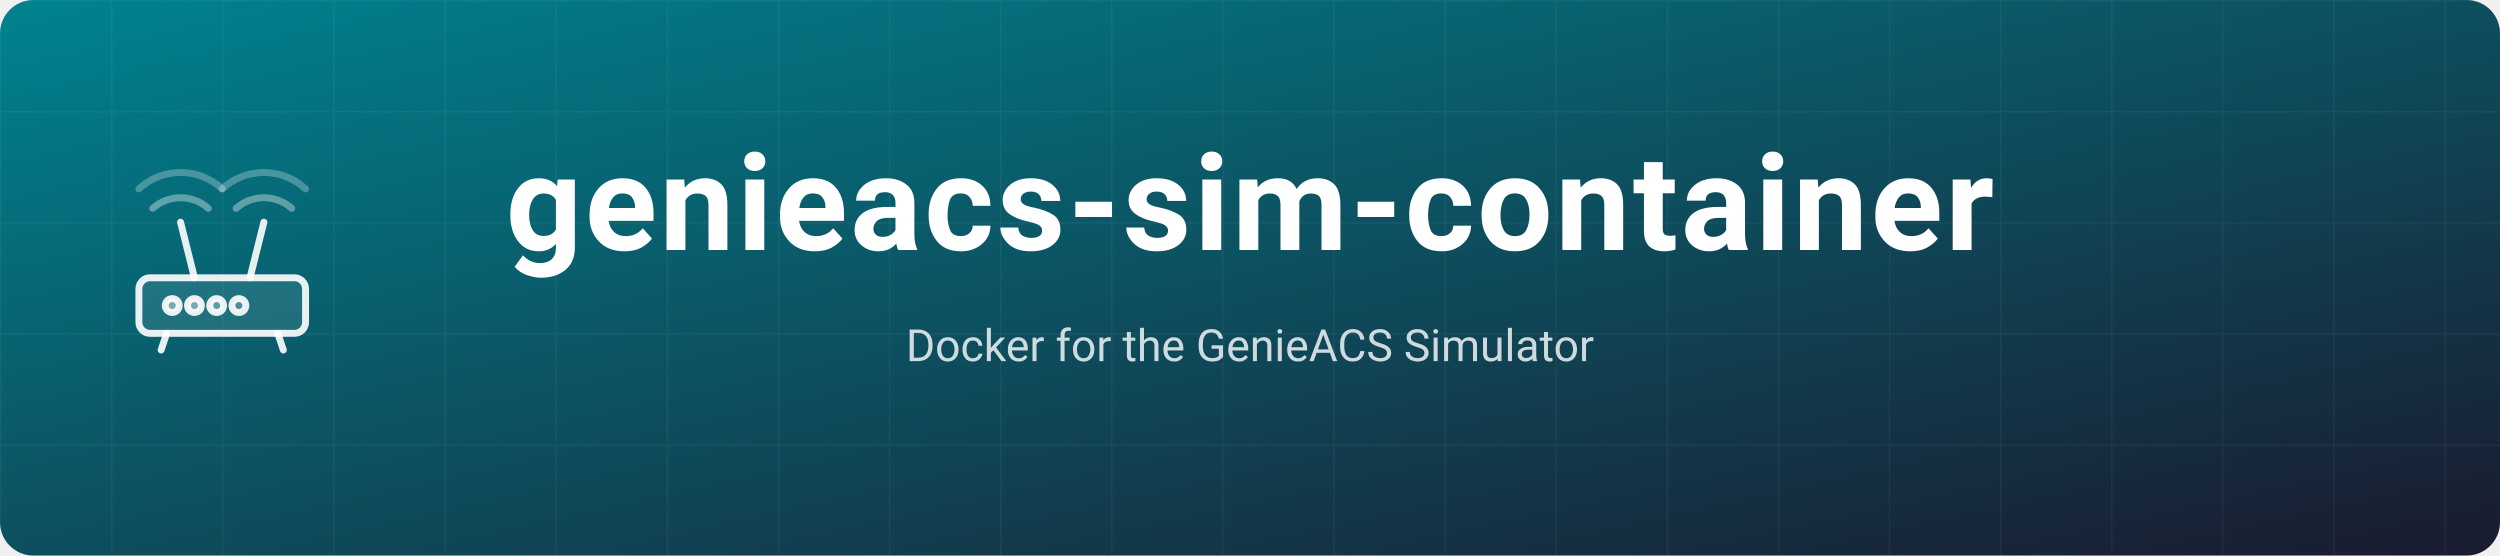
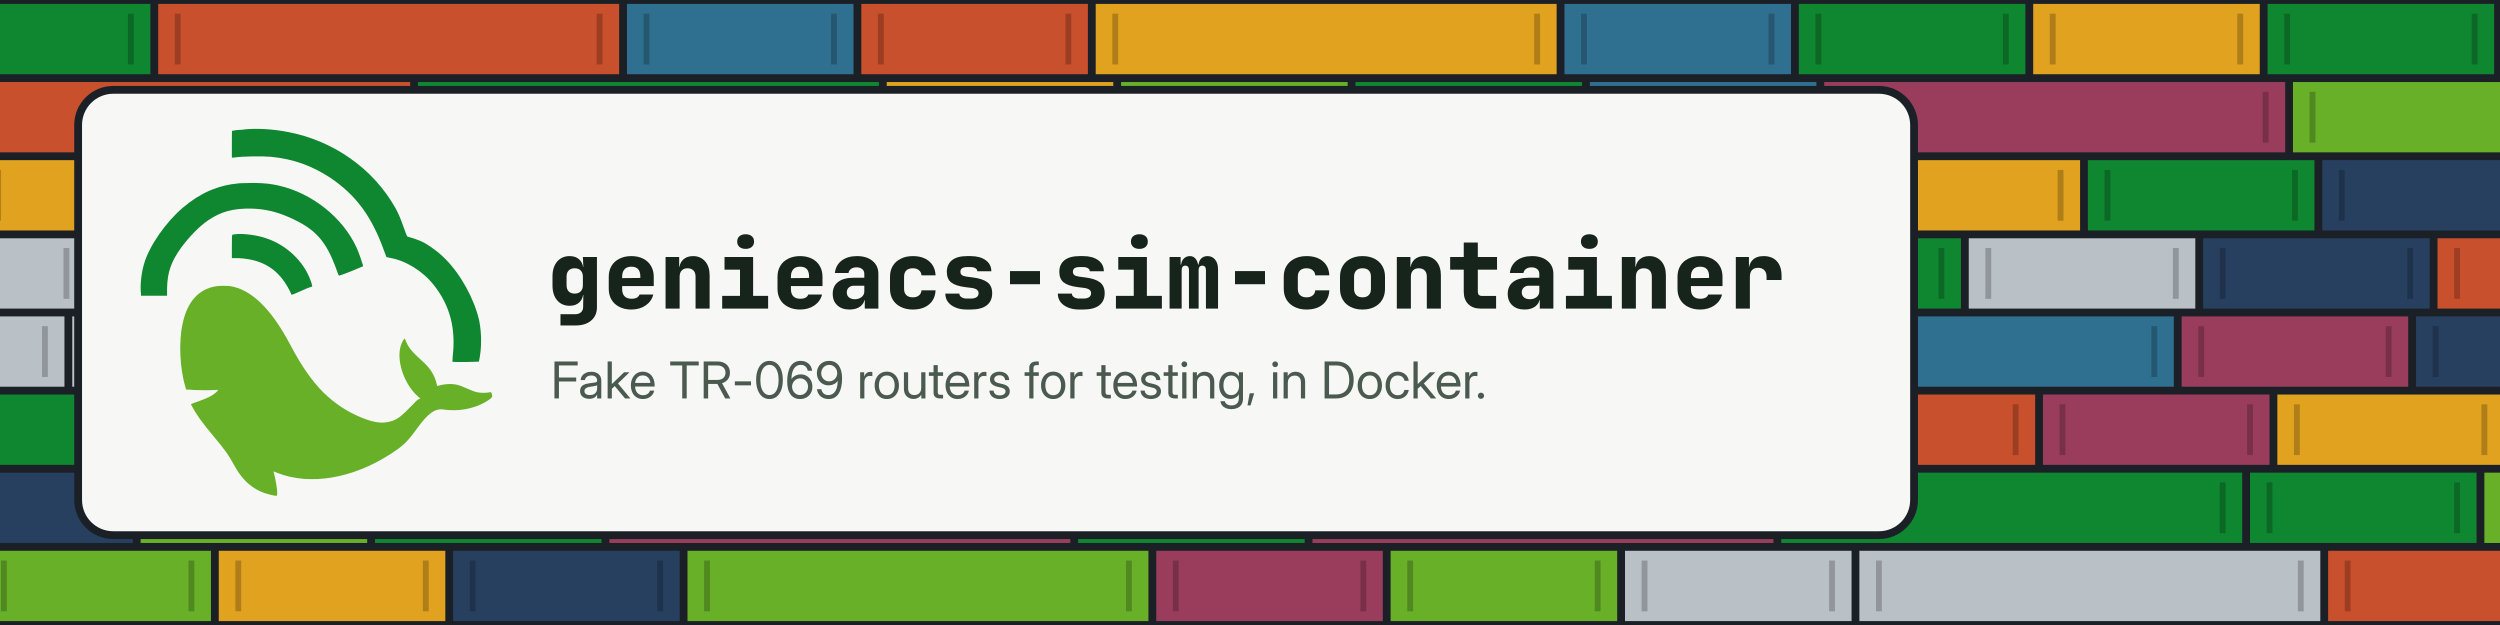
- <svg xmlns="http://www.w3.org/2000/svg" width="900" height="200" viewBox="0 0 900 200">
+ <svg xmlns="http://www.w3.org/2000/svg" viewBox="0 0 1280 320" width="1280" height="320" role="img" aria-label="genieacs-sim-container">
  <defs>
-     <linearGradient id="bg" x1="0%" y1="0%" x2="100%" y2="100%">
-       <stop offset="0%" style="stop-color:#00838F" />
-       <stop offset="100%" style="stop-color:#1A1A2E" />
-     </linearGradient>
-     <pattern id="grid" width="40" height="40" patternUnits="userSpaceOnUse">
-       <path d="M 40 0 L 0 0 0 40" fill="none" stroke="rgba(255,255,255,0.05)" stroke-width="1" />
-     </pattern>
+     <path id="m800g" d="M145 -180V-60H300Q342 -60 364 -39Q387 -18 387 19V40L389 145H354L389 180Q389 109 350 70Q311 30 243 30Q160 30 110 88Q60 146 60 245V345Q60 443 110 502Q160 560 243 560Q311 560 350 520Q389 481 389 410L354 445H389L384 550H534V14Q534 -76 472 -128Q411 -180 305 -180ZM297 160Q338 160 361 184Q384 207 384 250V340Q384 383 361 406Q338 430 297 430Q255 430 232 406Q210 383 210 340V250Q210 207 232 184Q255 160 297 160Z" />
+     <path id="m800e" d="M301 -10Q228 -10 174 18Q119 45 90 94Q60 144 60 210V340Q60 406 90 456Q119 505 174 532Q228 560 301 560Q374 560 428 532Q481 505 510 456Q540 406 540 340V240H203V210Q203 158 228 132Q253 105 303 105Q338 105 360 117Q381 129 388 150H535Q517 78 454 34Q390 -10 301 -10ZM397 317V342Q397 393 374 420Q350 447 301 447Q252 447 228 419Q203 391 203 340V325L407 327Z" />
+     <path id="m800n" d="M66 0V550H211V445H255L211 410Q211 480 251 520Q291 560 359 560Q439 560 488 504Q536 448 536 355V0H386V340Q386 383 364 406Q341 430 300 430Q260 430 238 406Q216 383 216 340V0Z" />
+     <path id="m800i" d="M70 0V136H260V415H95V550H400V136H560V0ZM320 637Q279 637 254 658Q230 679 230 715Q230 751 254 772Q279 793 320 793Q361 793 386 772Q410 751 410 715Q410 679 386 658Q361 637 320 637Z" />
+     <path id="m800a" d="M229 -10Q146 -10 98 35Q49 80 49 157Q49 240 106 284Q164 329 272 329H386V370Q386 402 364 421Q341 440 303 440Q268 440 245 424Q222 408 217 380H72Q81 463 144 512Q208 560 308 560Q413 560 474 508Q536 457 536 370V0H391V90H367L392 125Q392 63 347 26Q303 -10 229 -10ZM285 100Q329 100 358 124Q386 147 386 185V244H275Q241 244 220 224Q199 205 199 173Q199 139 222 120Q245 100 285 100Z" />
+     <path id="m800c" d="M303 -10Q230 -10 175 18Q120 45 90 94Q60 144 60 210V340Q60 407 90 456Q120 505 175 532Q230 560 303 560Q412 560 477 505Q542 450 546 355H396Q393 390 368 410Q344 430 303 430Q258 430 234 407Q210 384 210 340V210Q210 167 234 144Q258 120 303 120Q344 120 368 140Q393 159 396 195H546Q542 100 477 45Q412 -10 303 -10Z" />
+     <path id="m800s" d="M277 -10Q209 -10 158 12Q107 33 78 71Q50 109 50 160H200Q200 136 222 122Q243 107 277 107H321Q362 107 384 122Q405 137 405 164Q405 189 386 202Q367 216 327 221L263 229Q160 242 113 279Q66 316 66 392Q66 472 121 516Q176 560 282 560H320Q421 560 481 516Q541 472 541 398H391Q391 418 372 430Q352 443 320 443H282Q245 443 228 430Q211 418 211 393Q211 370 226 358Q242 346 276 341L345 332Q449 319 500 280Q550 241 550 164Q550 80 492 35Q434 -10 321 -10Z" />
+     <path id="m800hyphen" d="M140 260V400H460V260Z" />
+     <path id="m800m" d="M42 0V550H160V470H184L165 456Q165 503 192 532Q219 560 259 560Q302 560 326 523Q350 486 350 425L332 470H360L351 456Q351 503 377 532Q403 560 447 560Q497 560 528 522Q559 485 559 420V0H430V410Q430 433 420 446Q410 458 391 458Q372 458 362 446Q352 433 352 410V0H249V410Q249 433 239 446Q229 458 210 458Q191 458 181 446Q171 433 171 410V0Z" />
+     <path id="m800o" d="M300 -10Q227 -10 173 18Q119 45 90 94Q60 144 60 210V340Q60 406 90 456Q119 505 173 532Q227 560 300 560Q374 560 428 532Q481 505 510 456Q540 406 540 340V210Q540 144 510 94Q481 45 428 18Q374 -10 300 -10ZM300 120Q344 120 367 144Q390 167 390 210V340Q390 384 367 407Q344 430 300 430Q257 430 234 407Q210 384 210 340V210Q210 167 234 144Q257 120 300 120Z" />
+     <path id="m800t" d="M360 0Q276 0 228 48Q180 96 180 180V415H35V550H180V705H330V550H535V415H330V180Q330 135 375 135H525V0Z" />
+     <path id="m800r" d="M82 0V550H222V445H260L217 381Q217 470 258 515Q299 560 378 560Q469 560 520 505Q570 450 570 350V305H410V340Q410 385 386 410Q361 435 320 435Q277 435 254 410Q232 385 232 340V0Z" />
+     <path id="i400F" d="M148 0V1490H1085V1330H328V843H1025V683H328V0Z" />
+     <path id="i400a" d="M448 -16Q343 -16 260 20Q177 56 128 128Q80 199 80 304Q80 395 116 452Q151 509 210 542Q270 574 346 591Q421 608 500 618Q601 632 659 639Q717 646 742 662Q766 678 766 718V728Q766 786 738 830Q711 875 658 900Q606 926 532 926Q459 926 402 902Q346 877 312 835Q279 793 275 740H102Q107 837 162 912Q217 988 312 1032Q407 1076 532 1076Q624 1076 698 1051Q773 1026 826 980Q878 934 906 870Q934 806 934 728V0H766V150H762Q743 112 706 74Q669 35 606 10Q544 -16 448 -16ZM472 136Q576 136 641 174Q706 211 736 271Q766 331 766 400V532Q756 523 730 515Q703 507 664 500Q626 492 582 485Q537 478 492 472Q431 464 376 444Q322 425 288 390Q254 354 254 294Q254 245 280 210Q307 174 356 155Q405 136 472 136Z" />
+     <path id="i400k" d="M285 380V581H298L789 1056H1009L495 556H479ZM126 0V1490H296V0ZM827 0 397 518 517 636 1043 0Z" />
+     <path id="i400e" d="M562 -24Q407 -24 298 47Q188 118 130 242Q72 367 72 526Q72 687 133 812Q194 937 302 1008Q410 1080 550 1080Q660 1080 748 1040Q837 1000 900 926Q963 852 996 750Q1030 649 1030 526V479H162V625H935L862 574Q862 682 824 762Q785 841 715 884Q645 928 550 928Q456 928 386 884Q317 841 278 762Q240 682 240 574V502Q240 393 278 309Q315 225 387 178Q459 130 562 130Q637 130 694 154Q751 177 788 219Q826 261 842 316H1012Q992 215 929 138Q866 62 772 19Q677 -24 562 -24Z" />
+     <path id="i400T" d="M50 1330V1490H1200V1330H716V0H536V1330Z" />
+     <path id="i400R" d="M148 0V1490H701Q857 1490 970 1435Q1084 1380 1146 1278Q1207 1177 1207 1038Q1207 899 1142 797Q1076 695 959 640Q842 585 687 585H248V745H697Q800 745 874 780Q949 816 989 882Q1029 948 1029 1038Q1029 1129 988 1194Q948 1259 874 1294Q799 1330 695 1330H328V0ZM1015 0 655 670H859L1225 0Z" />
+     <path id="i400hyphen" d="M765 688V528H113V688Z" />
+     <path id="i400zero" d="M628 -24Q463 -24 342 70Q222 165 156 337Q90 509 90 744Q90 980 156 1152Q222 1325 342 1420Q463 1514 628 1514Q793 1514 914 1420Q1035 1325 1100 1152Q1166 980 1166 744Q1166 509 1100 337Q1035 165 914 70Q793 -24 628 -24ZM628 136Q742 136 824 210Q907 283 952 419Q996 555 996 744Q996 934 952 1070Q907 1207 824 1280Q742 1354 628 1354Q514 1354 432 1280Q349 1207 304 1070Q260 934 260 744Q260 555 304 419Q349 283 432 210Q514 136 628 136Z" />
+     <path id="i400six" d="M608 -24Q484 -24 388 23Q292 70 226 160Q159 251 124 382Q90 513 90 682Q90 870 122 1023Q154 1176 220 1286Q287 1396 390 1455Q492 1514 632 1514Q762 1514 860 1464Q959 1415 1020 1326Q1080 1237 1094 1118H918Q897 1226 826 1290Q756 1354 643 1354Q514 1354 430 1280Q345 1206 304 1076Q262 947 262 780H264Q298 838 356 880Q413 923 486 946Q558 970 638 970Q773 970 878 906Q984 841 1045 730Q1106 618 1106 476Q1106 329 1042 216Q979 103 867 40Q755 -24 608 -24ZM608 136Q698 136 772 182Q845 227 888 304Q932 382 932 476Q932 570 890 646Q848 721 776 766Q704 810 614 810Q546 810 486 784Q427 758 382 712Q337 666 312 605Q286 544 286 474Q286 381 330 304Q373 227 446 182Q519 136 608 136Z" />
+     <path id="i400nine" d="M560 -24Q431 -24 331 26Q231 75 170 164Q108 254 94 372H270Q291 264 363 200Q435 136 548 136Q677 136 762 210Q846 284 888 414Q930 544 930 710H928Q894 653 838 612Q781 571 710 550Q638 528 558 528Q424 528 318 592Q212 655 151 766Q90 877 90 1018Q90 1165 154 1277Q217 1389 330 1452Q442 1514 588 1514Q712 1514 808 1467Q904 1420 970 1330Q1037 1239 1072 1108Q1106 977 1106 808Q1106 620 1073 467Q1040 314 973 204Q906 94 803 35Q700 -24 560 -24ZM582 688Q650 688 710 714Q769 739 814 784Q859 830 884 890Q910 950 910 1020Q910 1114 866 1190Q823 1265 750 1310Q677 1354 588 1354Q498 1354 424 1310Q351 1265 308 1189Q264 1113 264 1018Q264 924 306 850Q348 775 420 732Q493 688 582 688Z" />
+     <path id="i400r" d="M126 0V1056H288V890H292Q321 972 384 1022Q447 1072 546 1072Q569 1072 588 1070Q608 1068 618 1066V896Q608 899 580 904Q551 908 514 908Q456 908 406 881Q356 854 326 797Q296 740 296 650V0Z" />
+     <path id="i400o" d="M562 -24Q416 -24 306 46Q195 117 134 241Q72 365 72 526Q72 688 134 813Q195 938 306 1009Q416 1080 562 1080Q709 1080 819 1009Q929 938 990 813Q1052 688 1052 526Q1052 365 990 241Q929 117 819 46Q709 -24 562 -24ZM562 130Q662 130 733 179Q804 228 842 318Q880 407 880 526Q880 647 842 736Q804 826 733 876Q662 926 562 926Q463 926 392 876Q320 827 282 737Q244 647 244 526Q244 406 282 317Q320 228 391 179Q462 130 562 130Z" />
+     <path id="i400u" d="M514 -20Q408 -20 320 26Q231 73 178 166Q126 260 126 400V1056H296V412Q296 275 362 206Q428 136 546 136Q623 136 686 167Q749 198 786 265Q824 332 824 438V1056H994V0H828V256H876Q824 114 732 47Q639 -20 514 -20Z" />
+     <path id="i400t" d="M587 1056V910H15V1056ZM203 1344H373V256Q373 195 398 170Q424 146 489 146Q512 146 538 146Q565 146 587 146V0Q561 0 530 0Q499 0 473 0Q337 0 270 60Q203 119 203 238Z" />
+     <path id="i400s" d="M494 -24Q381 -24 289 13Q197 50 140 126Q83 201 76 316H244Q253 222 316 172Q379 122 490 122Q600 122 664 168Q727 214 727 284Q727 344 683 380Q639 416 568 432L398 472Q251 507 176 582Q100 657 100 772Q100 862 148 932Q197 1001 284 1040Q370 1080 483 1080Q593 1080 680 1038Q768 997 820 921Q871 845 874 740H708Q707 824 646 879Q585 934 483 934Q386 934 328 887Q270 840 270 772Q270 712 314 676Q358 639 434 621L604 581Q756 545 827 474Q898 402 898 288Q898 190 845 120Q792 50 700 13Q609 -24 494 -24Z" />
+     <path id="i400f" d="M587 1056V910H15V1056ZM203 0V1244Q203 1320 237 1375Q271 1430 334 1460Q396 1490 481 1490Q516 1490 547 1490Q578 1490 587 1490V1344Q578 1344 546 1344Q515 1344 497 1344Q430 1344 402 1315Q373 1286 373 1218V0Z" />
+     <path id="i400i" d="M126 0V1056H296V0ZM211 1262Q163 1262 129 1296Q95 1330 95 1378Q95 1426 129 1460Q163 1494 211 1494Q259 1494 293 1460Q327 1426 327 1378Q327 1330 293 1296Q259 1262 211 1262Z" />
+     <path id="i400n" d="M296 618V0H126V1056H292V800H244Q296 943 388 1010Q481 1076 606 1076Q713 1076 801 1030Q889 983 942 890Q994 797 994 656V0H824V644Q824 781 758 850Q693 920 574 920Q497 920 434 889Q371 858 334 792Q296 725 296 618Z" />
+     <path id="i400g" d="M568 -432Q449 -432 354 -396Q258 -359 198 -288Q137 -216 124 -112H298Q313 -169 351 -206Q389 -244 444 -263Q500 -282 568 -282Q706 -282 785 -208Q864 -135 864 0V160H863Q824 99 773 59Q722 19 661 0Q600 -20 530 -20Q393 -20 290 50Q186 119 129 242Q72 366 72 528Q72 691 129 814Q186 938 290 1007Q393 1076 530 1076Q599 1076 662 1057Q724 1038 776 997Q829 956 865 891H866V1056H1032V0Q1032 -156 968 -251Q903 -346 797 -389Q691 -432 568 -432ZM556 133Q654 133 726 182Q798 231 837 320Q876 409 876 528Q876 648 837 737Q798 826 726 875Q654 924 556 924Q465 924 394 879Q324 834 284 746Q244 658 244 528Q244 399 284 311Q324 223 394 178Q465 133 556 133Z" />
+     <path id="i400comma" d="M56 -281 144 208H326L180 -281Z" />
+     <path id="i400D" d="M608 0H250V160H596Q781 160 902 231Q1023 302 1082 434Q1142 566 1142 748Q1142 928 1084 1058Q1025 1189 908 1260Q791 1330 616 1330H242V1490H628Q845 1490 1000 1401Q1156 1312 1239 1146Q1322 979 1322 748Q1322 515 1238 348Q1154 180 995 90Q835 0 608 0ZM328 1490V0H148V1490Z" />
+     <path id="i400c" d="M562 -24Q416 -24 306 46Q195 117 134 241Q72 365 72 526Q72 688 134 813Q195 938 306 1009Q416 1080 562 1080Q652 1080 728 1052Q805 1025 864 976Q922 926 959 859Q996 792 1007 712H835Q826 759 804 798Q782 837 748 866Q713 894 667 910Q621 926 562 926Q463 926 392 876Q320 827 282 737Q244 647 244 526Q244 406 282 317Q320 228 391 179Q462 130 562 130Q621 130 666 145Q711 160 744 188Q776 217 798 256Q820 296 832 344H1007Q996 266 959 199Q922 132 863 82Q804 32 728 4Q651 -24 562 -24Z" />
+     <path id="i400period" d="M225 -17Q173 -17 136 20Q100 56 100 108Q100 161 136 197Q173 233 225 233Q278 233 314 197Q350 161 350 108Q350 56 314 20Q278 -17 225 -17Z" />
+     <g id="mk_0F8630_67B028">
+       <g transform="translate(0,1191) scale(1,-1)">
+         <path fill="#0F8630" d="M282 1190 c-6 -1 -16 -2 -23 -2 -6 -1 -12 -2 -13 -2 -1 0 -1 -7 -1 -36 l0 -36 5 0 c28 4 78 4 101 2 60 -6 109 -24 158 -56 70 -47 112 -105 145 -197 l6 -16 8 -2 c43 -7 89 -35 119 -73 43 -54 60 -116 51 -192 0 -7 -1 -14 -1 -14 0 -1 15 -1 36 -1 l35 1 1 3 c7 33 7 74 0 108 -13 57 -49 123 -91 165 -14 14 -23 21 -40 33 -19 13 -33 19 -62 27 -1 1 -5 11 -9 23 -11 31 -15 39 -23 54 -60 106 -167 181 -290 204 -36 7 -78 10 -112 7z M265 1045 c-57 -5 -105 -26 -151 -65 -46 -39 -91 -103 -105 -152 -7 -24 -11 -58 -8 -80 l0 -5 35 0 35 0 0 20 c1 44 11 71 37 108 23 31 49 58 74 75 34 23 67 32 116 31 35 -1 66 -8 100 -23 71 -31 100 -63 128 -141 4 -12 6 -16 7 -16 1 0 16 5 33 12 l31 13 0 3 c-2 7 -11 34 -17 47 -37 81 -120 147 -210 167 -23 5 -34 6 -65 7 -17 0 -35 -1 -40 -1z M253 908 c-3 0 -6 -1 -6 -1 -2 -1 -2 -5 -2 -32 l0 -31 17 0 c66 -3 109 -30 138 -87 2 -5 5 -10 5 -11 1 -1 4 0 42 17 l14 5 -1 4 c0 2 -2 8 -4 13 -18 50 -64 94 -118 112 -25 9 -64 14 -85 11z" />
+         <path fill="#67B028" d="M200 768 c-45 -8 -75 -42 -87 -99 -11 -48 -8 -121 7 -170 l2 -8 7 0 c14 -2 64 -2 72 -1 9 1 9 0 1 -7 -9 -8 -20 -14 -48 -24 -8 -3 -15 -5 -16 -6 l-3 -1 3 -6 c11 -21 25 -41 60 -83 27 -32 40 -50 52 -73 24 -45 55 -71 97 -81 17 -4 19 -4 19 -2 2 7 0 22 -5 47 -2 9 -4 16 -4 17 0 0 5 -1 11 -4 87 -34 201 -15 303 51 34 22 45 32 73 71 28 38 45 50 65 49 4 -1 12 -1 19 -2 38 -3 80 8 108 28 9 7 9 7 7 15 -1 5 -1 5 -4 5 -9 -2 -22 -2 -30 -1 -9 1 -17 4 -35 12 -21 9 -25 10 -41 11 -14 0 -25 -2 -35 -5 -2 -1 -2 0 -3 5 -5 22 -16 41 -37 60 -30 27 -39 38 -46 56 -1 3 -3 6 -3 6 -1 1 -8 -11 -10 -18 -13 -39 7 -101 43 -135 l9 -8 -5 -2 c-2 -1 -8 -6 -12 -11 -34 -35 -42 -41 -58 -47 -24 -8 -46 -6 -81 8 -40 16 -73 38 -105 69 -32 33 -58 70 -89 129 -51 96 -105 148 -162 156 -11 1 -30 1 -39 -1z" />
+       </g>
+     </g>
  </defs>
-   <rect width="900" height="200" rx="12" fill="url(#bg)" />
-   <rect width="900" height="200" rx="12" fill="url(#grid)" />
-   <g transform="translate(80, 100)" fill="none" stroke="rgba(255,255,255,0.9)" stroke-width="2.5" stroke-linecap="round" stroke-linejoin="round">
-     <rect x="-30" y="0" width="60" height="20" rx="4" fill="rgba(255,255,255,0.1)" />
-     <line x1="-10" y1="0" x2="-15" y2="-20" />
-     <line x1="10" y1="0" x2="15" y2="-20" />
-     <circle cx="-18" cy="10" r="2.5" fill="rgba(255,255,255,0.4)" />
-     <circle cx="-10" cy="10" r="2.5" fill="rgba(255,255,255,0.4)" />
-     <circle cx="-2" cy="10" r="2.5" fill="rgba(255,255,255,0.3)" />
-     <circle cx="6" cy="10" r="2.5" fill="rgba(255,255,255,0.2)" />
-     <path d="M-25,-25 A 15,15 0 0,1 -5,-25" fill="none" opacity="0.4" />
-     <path d="M-30,-32 A 22,22 0 0,1 0,-32" fill="none" opacity="0.3" />
-     <path d="M5,-25 A 15,15 0 0,1 25,-25" fill="none" opacity="0.4" />
-     <path d="M0,-32 A 22,22 0 0,1 30,-32" fill="none" opacity="0.3" />
-     <line x1="-20" y1="20" x2="-22" y2="26" />
-     <line x1="20" y1="20" x2="22" y2="26" />
+   <rect width="1280" height="320" fill="#1b2027" />
+   <rect x="-39" y="2" width="116" height="36" fill="#0F8630" />
+   <path d="M-29 7 V33 M67 7 V33" stroke="#000" stroke-opacity=".22" stroke-width="3" />
+   <rect x="81" y="2" width="236" height="36" fill="#c9502c" />
+   <path d="M91 7 V33 M307 7 V33" stroke="#000" stroke-opacity=".22" stroke-width="3" />
+   <rect x="321" y="2" width="116" height="36" fill="#2f6f8f" />
+   <path d="M331 7 V33 M427 7 V33" stroke="#000" stroke-opacity=".22" stroke-width="3" />
+   <rect x="441" y="2" width="116" height="36" fill="#c9502c" />
+   <path d="M451 7 V33 M547 7 V33" stroke="#000" stroke-opacity=".22" stroke-width="3" />
+   <rect x="561" y="2" width="236" height="36" fill="#e0a21f" />
+   <path d="M571 7 V33 M787 7 V33" stroke="#000" stroke-opacity=".22" stroke-width="3" />
+   <rect x="801" y="2" width="116" height="36" fill="#2f6f8f" />
+   <path d="M811 7 V33 M907 7 V33" stroke="#000" stroke-opacity=".22" stroke-width="3" />
+   <rect x="921" y="2" width="116" height="36" fill="#0F8630" />
+   <path d="M931 7 V33 M1027 7 V33" stroke="#000" stroke-opacity=".22" stroke-width="3" />
+   <rect x="1041" y="2" width="116" height="36" fill="#e0a21f" />
+   <path d="M1051 7 V33 M1147 7 V33" stroke="#000" stroke-opacity=".22" stroke-width="3" />
+   <rect x="1161" y="2" width="116" height="36" fill="#0F8630" />
+   <path d="M1171 7 V33 M1267 7 V33" stroke="#000" stroke-opacity=".22" stroke-width="3" />
+   <rect x="1281" y="2" width="116" height="36" fill="#2f6f8f" />
+   <path d="M1291 7 V33 M1387 7 V33" stroke="#000" stroke-opacity=".22" stroke-width="3" />
+   <rect x="-26" y="42" width="236" height="36" fill="#c9502c" />
+   <path d="M-16 47 V73 M200 47 V73" stroke="#000" stroke-opacity=".22" stroke-width="3" />
+   <rect x="214" y="42" width="236" height="36" fill="#0F8630" />
+   <path d="M224 47 V73 M440 47 V73" stroke="#000" stroke-opacity=".22" stroke-width="3" />
+   <rect x="454" y="42" width="116" height="36" fill="#e0a21f" />
+   <path d="M464 47 V73 M560 47 V73" stroke="#000" stroke-opacity=".22" stroke-width="3" />
+   <rect x="574" y="42" width="116" height="36" fill="#67B028" />
+   <path d="M584 47 V73 M680 47 V73" stroke="#000" stroke-opacity=".22" stroke-width="3" />
+   <rect x="694" y="42" width="116" height="36" fill="#0F8630" />
+   <path d="M704 47 V73 M800 47 V73" stroke="#000" stroke-opacity=".22" stroke-width="3" />
+   <rect x="814" y="42" width="116" height="36" fill="#2f6f8f" />
+   <path d="M824 47 V73 M920 47 V73" stroke="#000" stroke-opacity=".22" stroke-width="3" />
+   <rect x="934" y="42" width="236" height="36" fill="#9a3d5c" />
+   <path d="M944 47 V73 M1160 47 V73" stroke="#000" stroke-opacity=".22" stroke-width="3" />
+   <rect x="1174" y="42" width="236" height="36" fill="#67B028" />
+   <path d="M1184 47 V73 M1400 47 V73" stroke="#000" stroke-opacity=".22" stroke-width="3" />
+   <rect x="-11" y="82" width="236" height="36" fill="#e0a21f" />
+   <path d="M-1 87 V113 M215 87 V113" stroke="#000" stroke-opacity=".22" stroke-width="3" />
+   <rect x="229" y="82" width="116" height="36" fill="#2f6f8f" />
+   <path d="M239 87 V113 M335 87 V113" stroke="#000" stroke-opacity=".22" stroke-width="3" />
+   <rect x="349" y="82" width="236" height="36" fill="#2f6f8f" />
+   <path d="M359 87 V113 M575 87 V113" stroke="#000" stroke-opacity=".22" stroke-width="3" />
+   <rect x="589" y="82" width="236" height="36" fill="#c9502c" />
+   <path d="M599 87 V113 M815 87 V113" stroke="#000" stroke-opacity=".22" stroke-width="3" />
+   <rect x="829" y="82" width="236" height="36" fill="#e0a21f" />
+   <path d="M839 87 V113 M1055 87 V113" stroke="#000" stroke-opacity=".22" stroke-width="3" />
+   <rect x="1069" y="82" width="116" height="36" fill="#0F8630" />
+   <path d="M1079 87 V113 M1175 87 V113" stroke="#000" stroke-opacity=".22" stroke-width="3" />
+   <rect x="1189" y="82" width="116" height="36" fill="#274060" />
+   <path d="M1199 87 V113 M1295 87 V113" stroke="#000" stroke-opacity=".22" stroke-width="3" />
+   <rect x="-72" y="122" width="116" height="36" fill="#b9c0c6" />
+   <path d="M-62 127 V153 M34 127 V153" stroke="#000" stroke-opacity=".22" stroke-width="3" />
+   <rect x="48" y="122" width="116" height="36" fill="#e0a21f" />
+   <path d="M58 127 V153 M154 127 V153" stroke="#000" stroke-opacity=".22" stroke-width="3" />
+   <rect x="168" y="122" width="116" height="36" fill="#e0a21f" />
+   <path d="M178 127 V153 M274 127 V153" stroke="#000" stroke-opacity=".22" stroke-width="3" />
+   <rect x="288" y="122" width="116" height="36" fill="#9a3d5c" />
+   <path d="M298 127 V153 M394 127 V153" stroke="#000" stroke-opacity=".22" stroke-width="3" />
+   <rect x="408" y="122" width="236" height="36" fill="#274060" />
+   <path d="M418 127 V153 M634 127 V153" stroke="#000" stroke-opacity=".22" stroke-width="3" />
+   <rect x="648" y="122" width="116" height="36" fill="#274060" />
+   <path d="M658 127 V153 M754 127 V153" stroke="#000" stroke-opacity=".22" stroke-width="3" />
+   <rect x="768" y="122" width="116" height="36" fill="#2f6f8f" />
+   <path d="M778 127 V153 M874 127 V153" stroke="#000" stroke-opacity=".22" stroke-width="3" />
+   <rect x="888" y="122" width="116" height="36" fill="#0F8630" />
+   <path d="M898 127 V153 M994 127 V153" stroke="#000" stroke-opacity=".22" stroke-width="3" />
+   <rect x="1008" y="122" width="116" height="36" fill="#b9c0c6" />
+   <path d="M1018 127 V153 M1114 127 V153" stroke="#000" stroke-opacity=".22" stroke-width="3" />
+   <rect x="1128" y="122" width="116" height="36" fill="#274060" />
+   <path d="M1138 127 V153 M1234 127 V153" stroke="#000" stroke-opacity=".22" stroke-width="3" />
+   <rect x="1248" y="122" width="116" height="36" fill="#c9502c" />
+   <path d="M1258 127 V153 M1354 127 V153" stroke="#000" stroke-opacity=".22" stroke-width="3" />
+   <rect x="-83" y="162" width="116" height="36" fill="#b9c0c6" />
+   <path d="M-73 167 V193 M23 167 V193" stroke="#000" stroke-opacity=".22" stroke-width="3" />
+   <rect x="37" y="162" width="116" height="36" fill="#b9c0c6" />
+   <path d="M47 167 V193 M143 167 V193" stroke="#000" stroke-opacity=".22" stroke-width="3" />
+   <rect x="157" y="162" width="236" height="36" fill="#274060" />
+   <path d="M167 167 V193 M383 167 V193" stroke="#000" stroke-opacity=".22" stroke-width="3" />
+   <rect x="397" y="162" width="236" height="36" fill="#274060" />
+   <path d="M407 167 V193 M623 167 V193" stroke="#000" stroke-opacity=".22" stroke-width="3" />
+   <rect x="637" y="162" width="116" height="36" fill="#2f6f8f" />
+   <path d="M647 167 V193 M743 167 V193" stroke="#000" stroke-opacity=".22" stroke-width="3" />
+   <rect x="757" y="162" width="116" height="36" fill="#274060" />
+   <path d="M767 167 V193 M863 167 V193" stroke="#000" stroke-opacity=".22" stroke-width="3" />
+   <rect x="877" y="162" width="236" height="36" fill="#2f6f8f" />
+   <path d="M887 167 V193 M1103 167 V193" stroke="#000" stroke-opacity=".22" stroke-width="3" />
+   <rect x="1117" y="162" width="116" height="36" fill="#9a3d5c" />
+   <path d="M1127 167 V193 M1223 167 V193" stroke="#000" stroke-opacity=".22" stroke-width="3" />
+   <rect x="1237" y="162" width="236" height="36" fill="#274060" />
+   <path d="M1247 167 V193 M1463 167 V193" stroke="#000" stroke-opacity=".22" stroke-width="3" />
+   <rect x="-34" y="202" width="236" height="36" fill="#0F8630" />
+   <path d="M-24 207 V233 M192 207 V233" stroke="#000" stroke-opacity=".22" stroke-width="3" />
+   <rect x="206" y="202" width="236" height="36" fill="#b9c0c6" />
+   <path d="M216 207 V233 M432 207 V233" stroke="#000" stroke-opacity=".22" stroke-width="3" />
+   <rect x="446" y="202" width="116" height="36" fill="#274060" />
+   <path d="M456 207 V233 M552 207 V233" stroke="#000" stroke-opacity=".22" stroke-width="3" />
+   <rect x="566" y="202" width="116" height="36" fill="#67B028" />
+   <path d="M576 207 V233 M672 207 V233" stroke="#000" stroke-opacity=".22" stroke-width="3" />
+   <rect x="686" y="202" width="236" height="36" fill="#2f6f8f" />
+   <path d="M696 207 V233 M912 207 V233" stroke="#000" stroke-opacity=".22" stroke-width="3" />
+   <rect x="926" y="202" width="116" height="36" fill="#c9502c" />
+   <path d="M936 207 V233 M1032 207 V233" stroke="#000" stroke-opacity=".22" stroke-width="3" />
+   <rect x="1046" y="202" width="116" height="36" fill="#9a3d5c" />
+   <path d="M1056 207 V233 M1152 207 V233" stroke="#000" stroke-opacity=".22" stroke-width="3" />
+   <rect x="1166" y="202" width="116" height="36" fill="#e0a21f" />
+   <path d="M1176 207 V233 M1272 207 V233" stroke="#000" stroke-opacity=".22" stroke-width="3" />
+   <rect x="-48" y="242" width="116" height="36" fill="#274060" />
+   <path d="M-38 247 V273 M58 247 V273" stroke="#000" stroke-opacity=".22" stroke-width="3" />
+   <rect x="72" y="242" width="116" height="36" fill="#67B028" />
+   <path d="M82 247 V273 M178 247 V273" stroke="#000" stroke-opacity=".22" stroke-width="3" />
+   <rect x="192" y="242" width="116" height="36" fill="#0F8630" />
+   <path d="M202 247 V273 M298 247 V273" stroke="#000" stroke-opacity=".22" stroke-width="3" />
+   <rect x="312" y="242" width="236" height="36" fill="#9a3d5c" />
+   <path d="M322 247 V273 M538 247 V273" stroke="#000" stroke-opacity=".22" stroke-width="3" />
+   <rect x="552" y="242" width="116" height="36" fill="#0F8630" />
+   <path d="M562 247 V273 M658 247 V273" stroke="#000" stroke-opacity=".22" stroke-width="3" />
+   <rect x="672" y="242" width="236" height="36" fill="#9a3d5c" />
+   <path d="M682 247 V273 M898 247 V273" stroke="#000" stroke-opacity=".22" stroke-width="3" />
+   <rect x="912" y="242" width="236" height="36" fill="#0F8630" />
+   <path d="M922 247 V273 M1138 247 V273" stroke="#000" stroke-opacity=".22" stroke-width="3" />
+   <rect x="1152" y="242" width="116" height="36" fill="#0F8630" />
+   <path d="M1162 247 V273 M1258 247 V273" stroke="#000" stroke-opacity=".22" stroke-width="3" />
+   <rect x="1272" y="242" width="116" height="36" fill="#67B028" />
+   <path d="M1282 247 V273 M1378 247 V273" stroke="#000" stroke-opacity=".22" stroke-width="3" />
+   <rect x="-8" y="282" width="116" height="36" fill="#67B028" />
+   <path d="M2 287 V313 M98 287 V313" stroke="#000" stroke-opacity=".22" stroke-width="3" />
+   <rect x="112" y="282" width="116" height="36" fill="#e0a21f" />
+   <path d="M122 287 V313 M218 287 V313" stroke="#000" stroke-opacity=".22" stroke-width="3" />
+   <rect x="232" y="282" width="116" height="36" fill="#274060" />
+   <path d="M242 287 V313 M338 287 V313" stroke="#000" stroke-opacity=".22" stroke-width="3" />
+   <rect x="352" y="282" width="236" height="36" fill="#67B028" />
+   <path d="M362 287 V313 M578 287 V313" stroke="#000" stroke-opacity=".22" stroke-width="3" />
+   <rect x="592" y="282" width="116" height="36" fill="#9a3d5c" />
+   <path d="M602 287 V313 M698 287 V313" stroke="#000" stroke-opacity=".22" stroke-width="3" />
+   <rect x="712" y="282" width="116" height="36" fill="#67B028" />
+   <path d="M722 287 V313 M818 287 V313" stroke="#000" stroke-opacity=".22" stroke-width="3" />
+   <rect x="832" y="282" width="116" height="36" fill="#b9c0c6" />
+   <path d="M842 287 V313 M938 287 V313" stroke="#000" stroke-opacity=".22" stroke-width="3" />
+   <rect x="952" y="282" width="236" height="36" fill="#b9c0c6" />
+   <path d="M962 287 V313 M1178 287 V313" stroke="#000" stroke-opacity=".22" stroke-width="3" />
+   <rect x="1192" y="282" width="116" height="36" fill="#c9502c" />
+   <path d="M1202 287 V313 M1298 287 V313" stroke="#000" stroke-opacity=".22" stroke-width="3" />
+   <rect x="40" y="46" width="940" height="228" rx="18" fill="#f7f8f6" stroke="#1b2027" stroke-width="4" />
+   <use href="#mk_0F8630_67B028" transform="translate(72.0,66.0) scale(0.19067)" />
+   <g fill="#16241b">
+     <use href="#m800g" transform="matrix(0.048 0 0 -0.048 280.0 158.0)" />
+     <use href="#m800e" transform="matrix(0.048 0 0 -0.048 308.8 158.0)" />
+     <use href="#m800n" transform="matrix(0.048 0 0 -0.048 337.6 158.0)" />
+     <use href="#m800i" transform="matrix(0.048 0 0 -0.048 366.4 158.0)" />
+     <use href="#m800e" transform="matrix(0.048 0 0 -0.048 395.2 158.0)" />
+     <use href="#m800a" transform="matrix(0.048 0 0 -0.048 424.0 158.0)" />
+     <use href="#m800c" transform="matrix(0.048 0 0 -0.048 452.8 158.0)" />
+     <use href="#m800s" transform="matrix(0.048 0 0 -0.048 481.6 158.0)" />
+     <use href="#m800hyphen" transform="matrix(0.048 0 0 -0.048 510.4 158.0)" />
+     <use href="#m800s" transform="matrix(0.048 0 0 -0.048 539.2 158.0)" />
+     <use href="#m800i" transform="matrix(0.048 0 0 -0.048 568.0 158.0)" />
+     <use href="#m800m" transform="matrix(0.048 0 0 -0.048 596.8 158.0)" />
+     <use href="#m800hyphen" transform="matrix(0.048 0 0 -0.048 625.6 158.0)" />
+     <use href="#m800c" transform="matrix(0.048 0 0 -0.048 654.4 158.0)" />
+     <use href="#m800o" transform="matrix(0.048 0 0 -0.048 683.2 158.0)" />
+     <use href="#m800n" transform="matrix(0.048 0 0 -0.048 712.0 158.0)" />
+     <use href="#m800t" transform="matrix(0.048 0 0 -0.048 740.8 158.0)" />
+     <use href="#m800a" transform="matrix(0.048 0 0 -0.048 769.6 158.0)" />
+     <use href="#m800i" transform="matrix(0.048 0 0 -0.048 798.4 158.0)" />
+     <use href="#m800n" transform="matrix(0.048 0 0 -0.048 827.2 158.0)" />
+     <use href="#m800e" transform="matrix(0.048 0 0 -0.048 856.0 158.0)" />
+     <use href="#m800r" transform="matrix(0.048 0 0 -0.048 884.8 158.0)" />
  </g>
-   <text x="450" y="90" font-family="'Segoe UI', Roboto, Arial, sans-serif" font-size="48" font-weight="bold" fill="white" text-anchor="middle" letter-spacing="1">genieacs-sim-container</text>
-   <text x="450" y="130" font-family="'Segoe UI', Roboto, Arial, sans-serif" font-size="16" fill="rgba(255,255,255,0.8)" text-anchor="middle">Docker for the GenieACS Simulator</text>
+   <g fill="#4a5a4f">
+     <use href="#i400F" transform="matrix(0.0127 0 0 -0.0127 282.0 204.0)" />
+     <use href="#i400a" transform="matrix(0.0127 0 0 -0.0127 296.0 204.0)" />
+     <use href="#i400k" transform="matrix(0.0127 0 0 -0.0127 309.5 204.0)" />
+     <use href="#i400e" transform="matrix(0.0127 0 0 -0.0127 322.1 204.0)" />
+     <use href="#i400T" transform="matrix(0.0127 0 0 -0.0127 342.5 204.0)" />
+     <use href="#i400R" transform="matrix(0.0127 0 0 -0.0127 358.4 204.0)" />
+     <use href="#i400hyphen" transform="matrix(0.0127 0 0 -0.0127 374.8 204.0)" />
+     <use href="#i400zero" transform="matrix(0.0127 0 0 -0.0127 386.0 204.0)" />
+     <use href="#i400six" transform="matrix(0.0127 0 0 -0.0127 401.9 204.0)" />
+     <use href="#i400nine" transform="matrix(0.0127 0 0 -0.0127 417.1 204.0)" />
+     <use href="#i400r" transform="matrix(0.0127 0 0 -0.0127 438.8 204.0)" />
+     <use href="#i400o" transform="matrix(0.0127 0 0 -0.0127 446.9 204.0)" />
+     <use href="#i400u" transform="matrix(0.0127 0 0 -0.0127 461.2 204.0)" />
+     <use href="#i400t" transform="matrix(0.0127 0 0 -0.0127 475.4 204.0)" />
+     <use href="#i400e" transform="matrix(0.0127 0 0 -0.0127 483.2 204.0)" />
+     <use href="#i400r" transform="matrix(0.0127 0 0 -0.0127 497.2 204.0)" />
+     <use href="#i400s" transform="matrix(0.0127 0 0 -0.0127 505.6 204.0)" />
+     <use href="#i400f" transform="matrix(0.0127 0 0 -0.0127 524.4 204.0)" />
+     <use href="#i400o" transform="matrix(0.0127 0 0 -0.0127 532.1 204.0)" />
+     <use href="#i400r" transform="matrix(0.0127 0 0 -0.0127 546.4 204.0)" />
+     <use href="#i400t" transform="matrix(0.0127 0 0 -0.0127 561.3 204.0)" />
+     <use href="#i400e" transform="matrix(0.0127 0 0 -0.0127 569.1 204.0)" />
+     <use href="#i400s" transform="matrix(0.0127 0 0 -0.0127 583.0 204.0)" />
+     <use href="#i400t" transform="matrix(0.0127 0 0 -0.0127 595.6 204.0)" />
+     <use href="#i400i" transform="matrix(0.0127 0 0 -0.0127 603.7 204.0)" />
+     <use href="#i400n" transform="matrix(0.0127 0 0 -0.0127 609.1 204.0)" />
+     <use href="#i400g" transform="matrix(0.0127 0 0 -0.0127 623.3 204.0)" />
+     <use href="#i400comma" transform="matrix(0.0127 0 0 -0.0127 638.0 204.0)" />
+     <use href="#i400i" transform="matrix(0.0127 0 0 -0.0127 650.2 204.0)" />
+     <use href="#i400n" transform="matrix(0.0127 0 0 -0.0127 655.6 204.0)" />
+     <use href="#i400D" transform="matrix(0.0127 0 0 -0.0127 676.3 204.0)" />
+     <use href="#i400o" transform="matrix(0.0127 0 0 -0.0127 694.2 204.0)" />
+     <use href="#i400c" transform="matrix(0.0127 0 0 -0.0127 708.5 204.0)" />
+     <use href="#i400k" transform="matrix(0.0127 0 0 -0.0127 722.1 204.0)" />
+     <use href="#i400e" transform="matrix(0.0127 0 0 -0.0127 734.7 204.0)" />
+     <use href="#i400r" transform="matrix(0.0127 0 0 -0.0127 748.6 204.0)" />
+     <use href="#i400period" transform="matrix(0.0127 0 0 -0.0127 755.4 204.0)" />
+   </g>
</svg>
